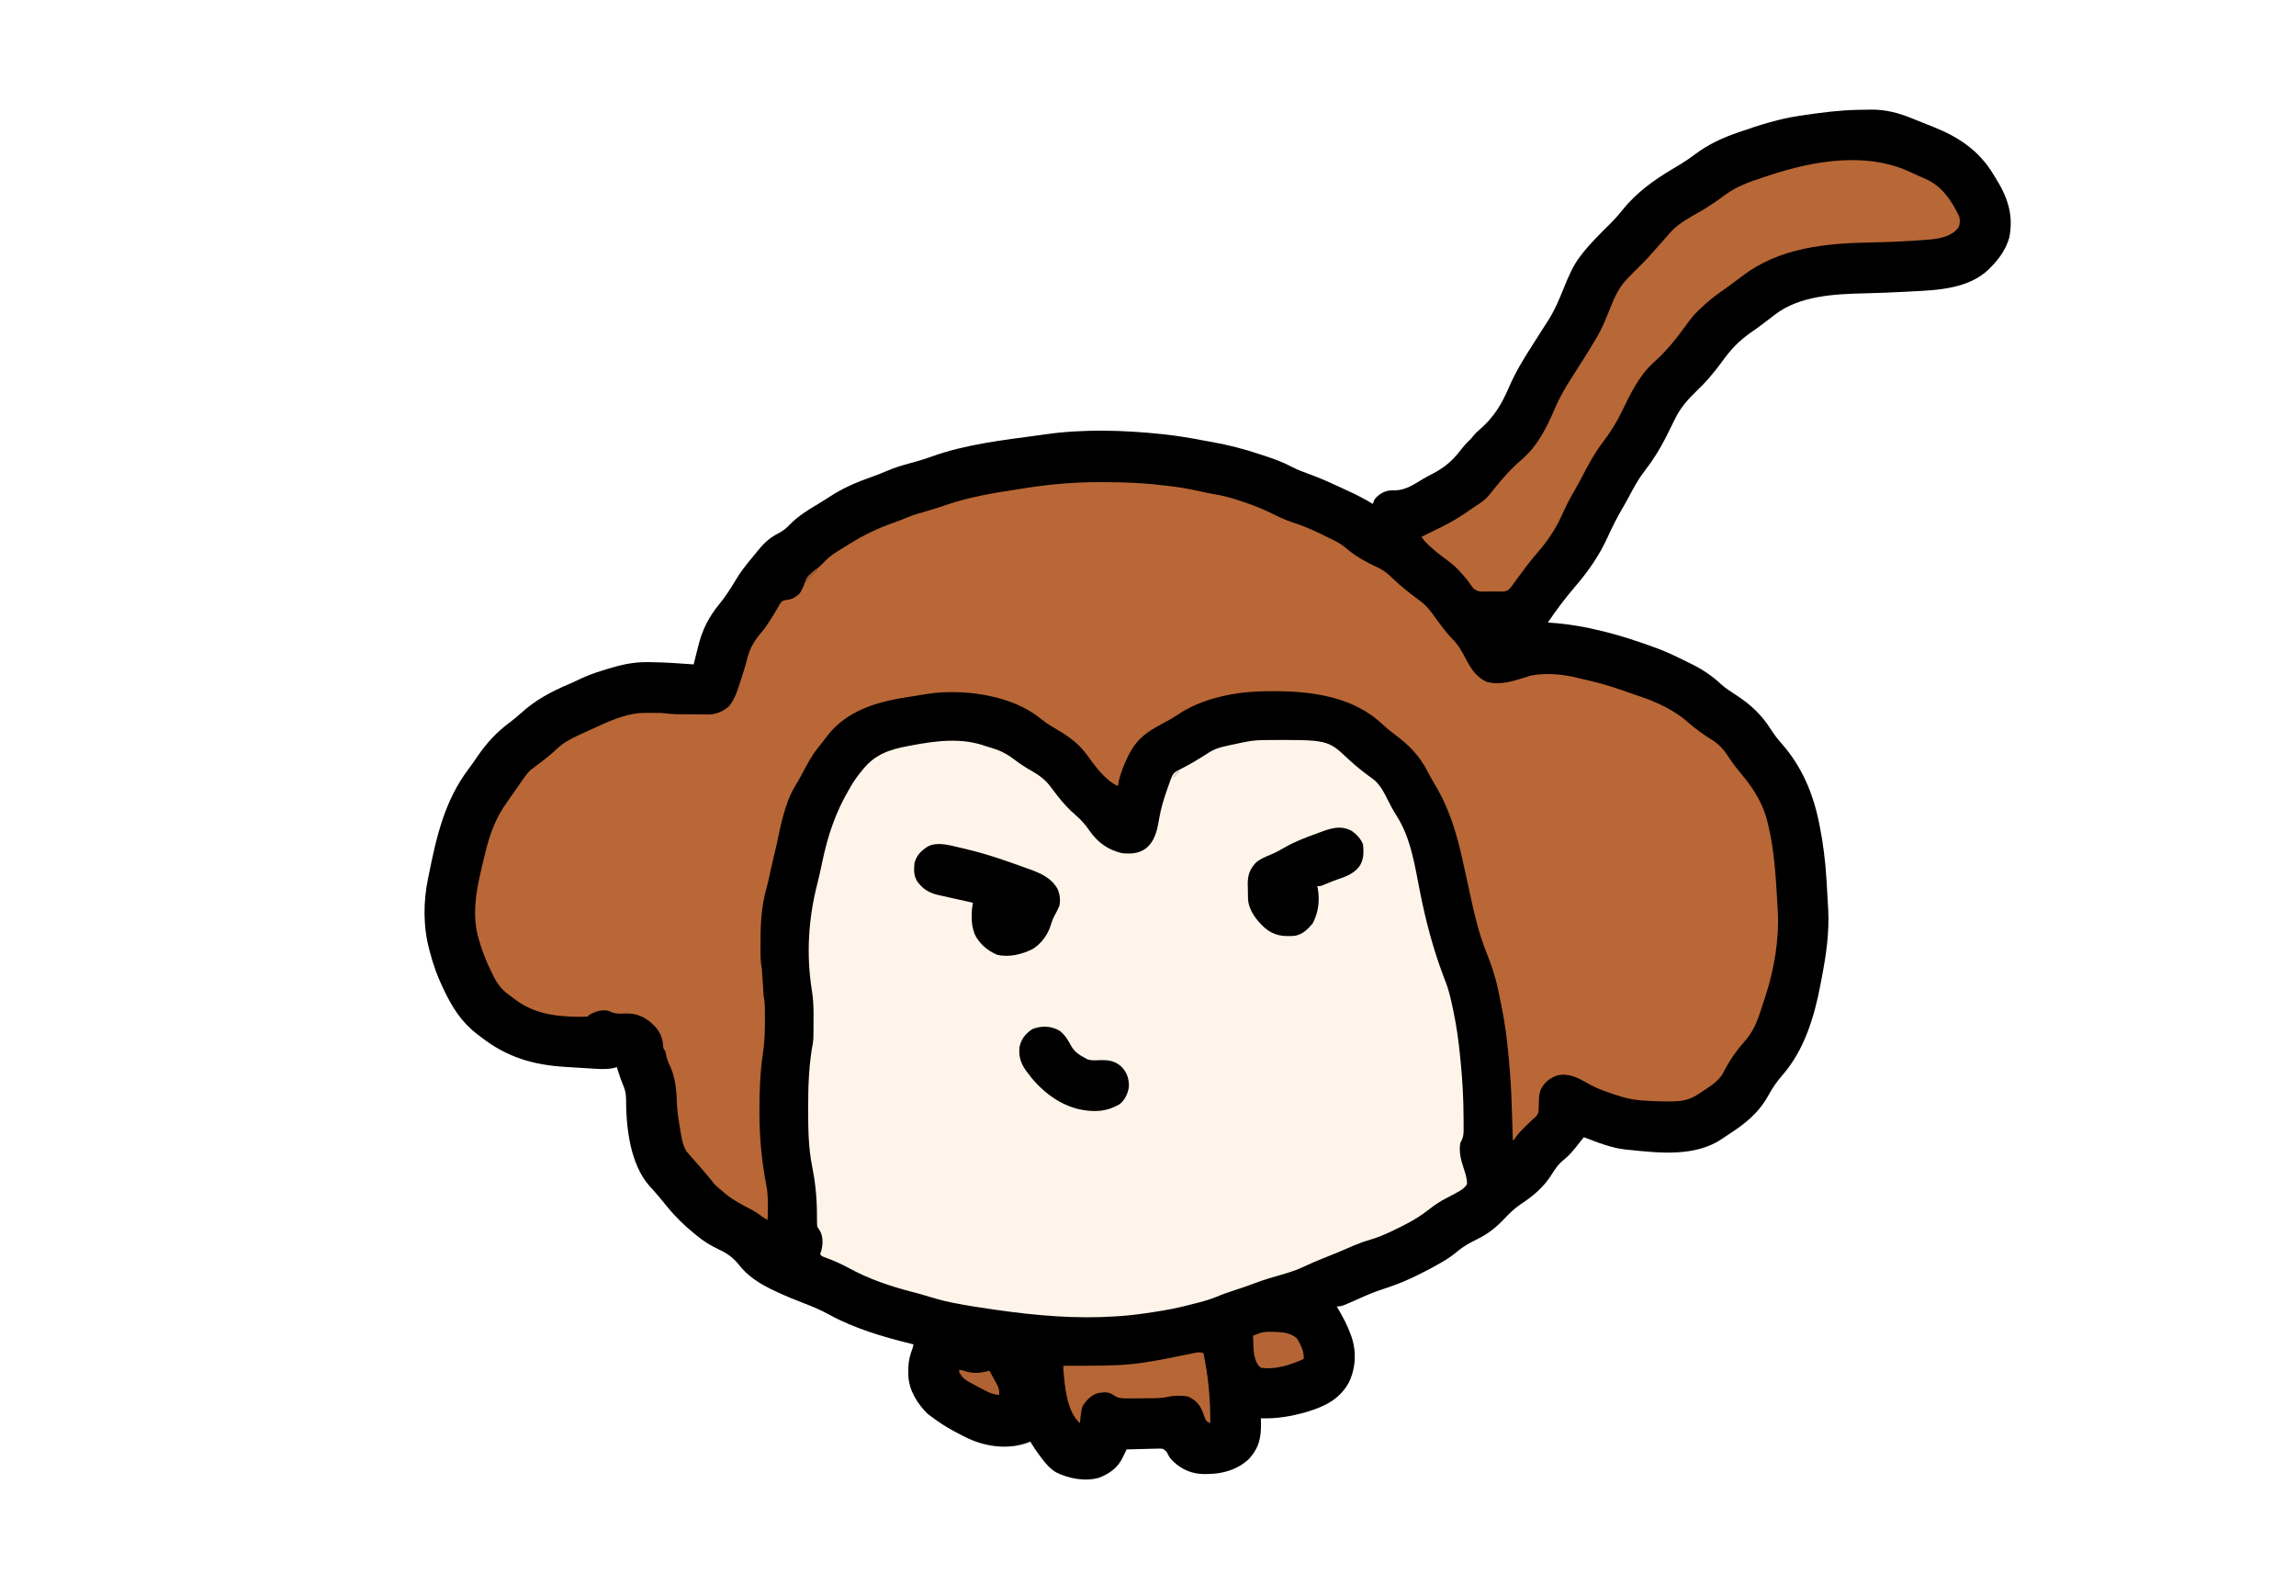
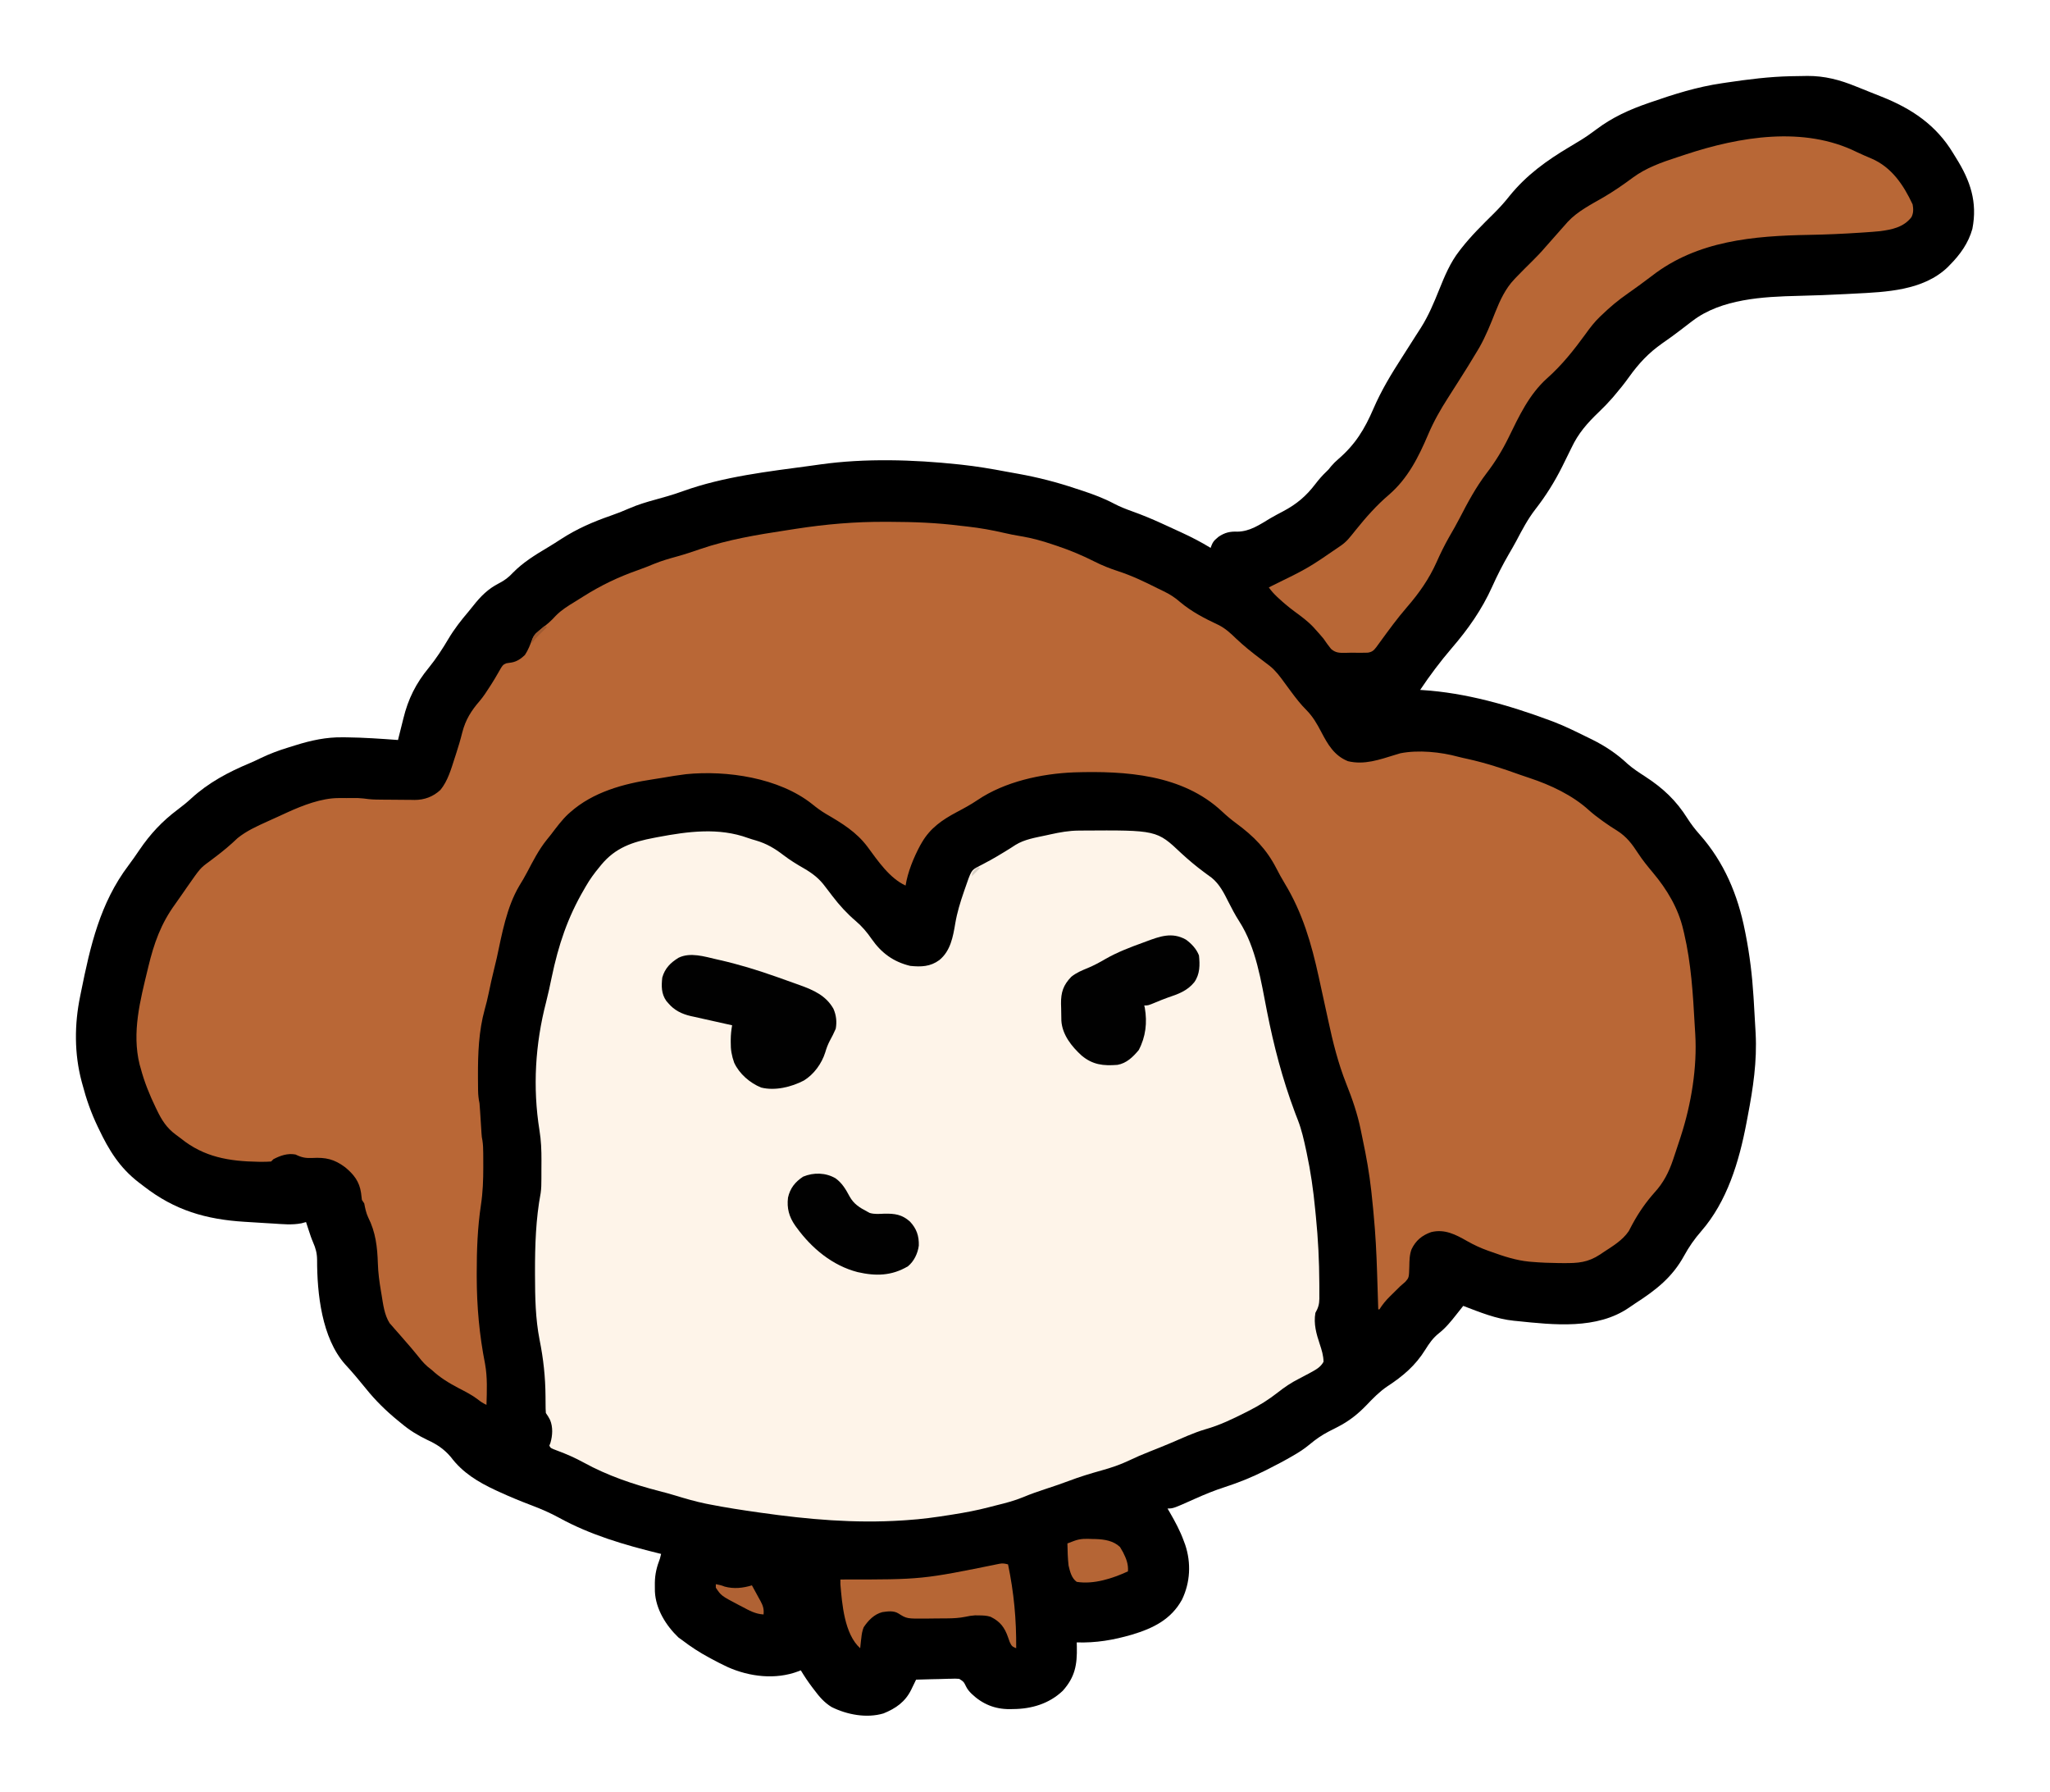
- <svg xmlns="http://www.w3.org/2000/svg" version="1.1" width="2360" height="1640">
+ <svg xmlns="http://www.w3.org/2000/svg" version="1.1" width="1760.88" height="1538.71" viewBox="371.13 47.47 1760.88 1538.71">
  <path d="M0 0 C3.653 -0.081 7.306 -0.133 10.96 -0.176 C12.089 -0.198 13.217 -0.22 14.38 -0.242 C29.289 -0.297 42.212 3.122 55.897 8.699 C57.247 9.237 58.597 9.775 59.948 10.311 C62.636 11.382 65.321 12.461 68.003 13.549 C71.397 14.925 74.802 16.274 78.21 17.617 C103.93 27.822 124.98 41.931 139.518 65.998 C140.395 67.449 141.284 68.892 142.184 70.33 C154.252 89.629 160.63 107.925 156.108 131.078 C152.736 143.261 145.594 153.221 136.772 162.074 C136.17 162.699 135.568 163.324 134.948 163.968 C113.984 184.114 82.139 185.343 54.897 186.699 C52.497 186.826 50.096 186.953 47.695 187.081 C34.015 187.794 20.341 188.324 6.647 188.636 C-23.583 189.351 -59.354 191.155 -84.228 210.074 C-84.854 210.549 -85.48 211.024 -86.125 211.513 C-88.952 213.666 -91.774 215.827 -94.583 218.004 C-99.673 221.939 -104.877 225.662 -110.165 229.324 C-122.102 237.712 -130.409 246.633 -138.899 258.468 C-142.78 263.876 -146.891 269.022 -151.228 274.074 C-151.848 274.805 -152.468 275.536 -153.106 276.289 C-156.804 280.522 -160.634 284.487 -164.704 288.363 C-174.72 297.953 -182.315 306.565 -188.228 319.074 C-190.316 323.352 -192.426 327.62 -194.54 331.886 C-195.371 333.568 -195.371 333.568 -196.219 335.284 C-202.739 348.335 -210.271 360.381 -219.228 371.886 C-225.831 380.394 -230.676 389.692 -235.68 399.197 C-237.732 403.012 -239.909 406.748 -242.086 410.493 C-247.386 419.632 -252.091 428.871 -256.415 438.511 C-265.213 458.052 -277.036 474.866 -291.006 491.066 C-300.747 502.433 -309.924 514.618 -318.228 527.074 C-317.324 527.124 -317.324 527.124 -316.403 527.175 C-279.077 529.552 -242.161 540.115 -207.228 553.074 C-206.267 553.43 -205.306 553.786 -204.315 554.153 C-198.837 556.23 -193.515 558.553 -188.228 561.074 C-187.14 561.592 -186.052 562.111 -184.931 562.645 C-181.206 564.431 -177.496 566.248 -173.79 568.074 C-172.047 568.928 -172.047 568.928 -170.269 569.8 C-158.933 575.485 -149.288 581.916 -140.041 590.593 C-135.274 594.797 -129.984 598.176 -124.665 601.636 C-109.436 611.563 -98.249 622.129 -88.628 637.446 C-85.473 642.382 -82.062 646.831 -78.165 651.199 C-57.046 675.044 -45.291 703.196 -39.228 734.074 C-38.917 735.638 -38.917 735.638 -38.6 737.233 C-35.134 754.879 -33.027 772.321 -31.915 790.261 C-31.835 791.502 -31.755 792.743 -31.673 794.021 C-31.139 802.369 -30.665 810.72 -30.228 819.074 C-30.179 819.963 -30.13 820.852 -30.079 821.768 C-28.763 845.992 -32.227 869.003 -36.778 892.731 C-37.187 894.863 -37.588 896.997 -37.987 899.132 C-44.269 932.141 -54.526 966.383 -76.868 992.009 C-82.561 998.549 -87.298 1005.302 -91.454 1012.911 C-101.692 1031.631 -115.777 1042.508 -133.384 1053.865 C-135.198 1055.054 -136.98 1056.282 -138.759 1057.523 C-166.415 1076.568 -203.428 1072.382 -235.228 1069.074 C-236.027 1068.998 -236.827 1068.923 -237.651 1068.846 C-252.889 1067.325 -267.022 1061.486 -281.228 1056.074 C-283.205 1058.541 -285.178 1061.01 -287.122 1063.503 C-291.679 1069.314 -296.293 1074.981 -302.126 1079.566 C-307.198 1083.596 -310.431 1088.214 -313.806 1093.667 C-322.334 1107.384 -333.065 1116.472 -346.497 1125.23 C-353.156 1129.727 -358.648 1135.359 -364.173 1141.16 C-371.951 1149.262 -379.577 1155.216 -389.646 1160.328 C-391.278 1161.158 -392.909 1161.99 -394.54 1162.824 C-395.364 1163.245 -396.188 1163.666 -397.038 1164.1 C-402.872 1167.16 -407.909 1170.649 -412.951 1174.87 C-416.835 1178.075 -420.804 1180.834 -425.142 1183.386 C-426.11 1183.96 -426.11 1183.96 -427.098 1184.546 C-434.373 1188.812 -441.817 1192.728 -449.353 1196.511 C-450.081 1196.878 -450.809 1197.246 -451.56 1197.624 C-462.803 1203.257 -474.023 1207.797 -485.992 1211.668 C-494.753 1214.501 -503.098 1217.892 -511.497 1221.655 C-530.308 1230.074 -530.308 1230.074 -535.228 1230.074 C-534.636 1231.09 -534.044 1232.105 -533.435 1233.152 C-528.766 1241.249 -524.39 1249.248 -521.228 1258.074 C-520.836 1259.124 -520.444 1260.175 -520.04 1261.257 C-514.839 1276.879 -515.655 1293.487 -522.806 1308.355 C-532.182 1325.418 -547.638 1332.968 -565.746 1338.405 C-581.774 1343.063 -596.531 1345.595 -613.228 1345.074 C-613.193 1346.329 -613.158 1347.585 -613.122 1348.878 C-612.817 1364.286 -614.652 1374.832 -625.228 1386.636 C-636.946 1397.808 -652.15 1402.239 -667.915 1402.324 C-668.858 1402.344 -669.801 1402.365 -670.772 1402.386 C-683.59 1402.457 -694.253 1398.068 -703.54 1389.199 C-705.448 1387.287 -706.99 1385.556 -708.188 1383.125 C-710.301 1378.834 -710.301 1378.834 -714.181 1376.368 C-716.573 1376.147 -718.848 1376.173 -721.247 1376.292 C-722.535 1376.309 -722.535 1376.309 -723.849 1376.327 C-726.582 1376.371 -729.309 1376.472 -732.04 1376.574 C-733.896 1376.614 -735.752 1376.65 -737.608 1376.683 C-742.15 1376.771 -746.688 1376.909 -751.228 1377.074 C-751.913 1378.503 -751.913 1378.503 -752.612 1379.96 C-753.229 1381.228 -753.847 1382.494 -754.466 1383.761 C-754.914 1384.7 -754.914 1384.7 -755.371 1385.658 C-760.506 1396.113 -768.569 1401.755 -779.228 1406.074 C-793.746 1410.393 -810.668 1407.126 -823.841 1400.55 C-830.208 1396.611 -834.358 1391.696 -838.79 1385.761 C-839.341 1385.04 -839.892 1384.319 -840.46 1383.576 C-843.995 1378.9 -847.21 1374.099 -850.228 1369.074 C-850.94 1369.351 -851.653 1369.628 -852.388 1369.914 C-871.936 1377.307 -894.309 1374.645 -913.204 1366.189 C-917.963 1363.975 -922.609 1361.565 -927.228 1359.074 C-928.162 1358.572 -928.162 1358.572 -929.116 1358.061 C-937.27 1353.649 -944.877 1348.729 -952.228 1343.074 C-953.259 1342.331 -954.29 1341.589 -955.353 1340.824 C-966.089 1330.554 -974.829 1316.488 -975.563 1301.375 C-975.593 1299.712 -975.605 1298.049 -975.603 1296.386 C-975.603 1295.514 -975.604 1294.641 -975.604 1293.742 C-975.478 1286.23 -973.926 1280.095 -971.228 1273.074 C-970.882 1271.744 -970.546 1270.411 -970.228 1269.074 C-971.277 1268.82 -971.277 1268.82 -972.347 1268.562 C-1001.69 1261.358 -1031.122 1252.733 -1057.691 1238.119 C-1065.361 1233.922 -1073.116 1230.544 -1081.29 1227.449 C-1090.752 1223.865 -1100.038 1220.061 -1109.228 1215.824 C-1110.259 1215.352 -1111.29 1214.881 -1112.353 1214.396 C-1127.447 1207.352 -1140.755 1199.34 -1150.864 1185.847 C-1156.667 1179.037 -1162.895 1174.89 -1170.978 1171.199 C-1179.238 1167.237 -1186.185 1162.982 -1193.228 1157.074 C-1194.302 1156.199 -1195.378 1155.326 -1196.454 1154.453 C-1206.569 1146.159 -1215.733 1137.205 -1223.911 1126.964 C-1226.488 1123.749 -1229.127 1120.593 -1231.79 1117.449 C-1232.256 1116.897 -1232.721 1116.345 -1233.201 1115.776 C-1235.911 1112.577 -1238.694 1109.466 -1241.54 1106.386 C-1261.749 1083.703 -1265.757 1045.467 -1265.725 1016.351 C-1265.802 1010.781 -1266.948 1006.566 -1269.181 1001.466 C-1270.682 998.035 -1271.823 994.508 -1272.978 990.949 C-1273.308 989.943 -1273.308 989.943 -1273.646 988.917 C-1274.176 987.304 -1274.702 985.689 -1275.228 984.074 C-1277.124 984.592 -1277.124 984.592 -1279.06 985.121 C-1287.29 986.757 -1295.601 985.844 -1303.915 985.324 C-1305.678 985.221 -1307.441 985.118 -1309.205 985.016 C-1313.469 984.765 -1317.733 984.496 -1321.996 984.218 C-1323.959 984.091 -1325.922 983.972 -1327.885 983.854 C-1361.22 981.825 -1387.932 974.001 -1414.425 953.469 C-1415.97 952.273 -1417.526 951.09 -1419.083 949.91 C-1435.343 937.346 -1444.574 922.307 -1453.228 904.074 C-1453.568 903.366 -1453.909 902.658 -1454.26 901.929 C-1459.826 890.287 -1463.969 878.554 -1467.228 866.074 C-1467.472 865.18 -1467.716 864.286 -1467.967 863.366 C-1474.345 839.527 -1474.236 814.183 -1469.228 790.074 C-1468.961 788.75 -1468.695 787.427 -1468.429 786.103 C-1460.527 746.917 -1452.173 710.152 -1427.728 677.765 C-1424.467 673.435 -1421.387 669.002 -1418.353 664.511 C-1409.009 650.78 -1398.816 639.838 -1385.528 629.878 C-1381.516 626.862 -1377.667 623.797 -1373.978 620.386 C-1359.007 606.665 -1342.113 597.708 -1323.454 589.902 C-1320.3 588.58 -1317.234 587.108 -1314.158 585.616 C-1306.365 581.867 -1298.518 578.947 -1290.248 576.438 C-1288.224 575.823 -1286.206 575.188 -1284.188 574.55 C-1270.837 570.388 -1257.855 567.545 -1243.79 567.761 C-1242.578 567.77 -1241.366 567.778 -1240.117 567.787 C-1225.461 567.973 -1210.841 568.991 -1196.228 570.074 C-1195.972 569.031 -1195.717 567.988 -1195.454 566.913 C-1194.593 563.413 -1193.712 559.919 -1192.822 556.426 C-1192.433 554.888 -1192.051 553.349 -1191.676 551.807 C-1187.495 534.656 -1180.813 521.369 -1169.604 507.774 C-1163.339 500.033 -1157.983 491.755 -1152.915 483.199 C-1147.895 474.765 -1142.064 467.304 -1135.713 459.84 C-1134.35 458.22 -1133.027 456.578 -1131.72 454.914 C-1125.257 446.728 -1119.016 440.362 -1109.665 435.574 C-1104.648 433.002 -1101.214 430.4 -1097.411 426.296 C-1088.833 417.565 -1078.405 411.111 -1067.946 404.906 C-1063.886 402.494 -1059.921 399.958 -1055.96 397.387 C-1042.463 388.668 -1028.755 382.699 -1013.584 377.444 C-1008.075 375.525 -1002.724 373.444 -997.392 371.074 C-990.15 367.922 -982.767 365.725 -975.165 363.636 C-972.4 362.863 -969.638 362.081 -966.876 361.296 C-966.203 361.106 -965.531 360.915 -964.838 360.718 C-960.364 359.436 -955.983 357.992 -951.608 356.408 C-916.391 343.735 -878.198 339.49 -841.306 334.494 C-838.686 334.136 -836.069 333.768 -833.452 333.393 C-795.043 328.021 -753.598 329.241 -715.103 333.324 C-713.651 333.477 -713.651 333.477 -712.171 333.634 C-699.231 335.044 -686.47 337.173 -673.687 339.609 C-670.2 340.268 -666.707 340.88 -663.212 341.496 C-646.456 344.532 -630.388 348.643 -614.228 354.074 C-612.173 354.743 -610.118 355.413 -608.063 356.082 C-598.71 359.178 -589.79 362.525 -581.081 367.142 C-576.1 369.749 -571.02 371.751 -565.728 373.636 C-557.044 376.74 -548.61 380.232 -540.228 384.074 C-539.097 384.589 -537.967 385.105 -536.802 385.636 C-533.524 387.132 -530.251 388.638 -526.98 390.149 C-525.667 390.755 -524.354 391.36 -523.039 391.962 C-514.478 395.892 -506.276 400.163 -498.228 405.074 C-497.928 404.284 -497.629 403.494 -497.32 402.68 C-496.188 399.979 -495.256 398.804 -493.04 396.949 C-492.49 396.472 -491.939 395.995 -491.372 395.503 C-485.941 391.882 -481.61 390.867 -475.165 391.136 C-464.396 390.97 -456.02 385.101 -447.037 379.721 C-443.421 377.601 -439.725 375.656 -436.017 373.705 C-424.252 367.46 -416.248 360.709 -408.184 350.155 C-405.253 346.319 -402.214 342.834 -398.7 339.511 C-396.983 337.89 -396.983 337.89 -394.79 335.074 C-392.779 332.72 -390.932 330.876 -388.603 328.886 C-373.832 316.15 -365.953 303.124 -358.292 285.372 C-351.645 269.993 -343.284 256.138 -334.228 242.074 C-330.068 235.597 -325.928 229.108 -321.825 222.596 C-320.424 220.384 -319.002 218.187 -317.575 215.992 C-311.07 205.725 -306.482 194.703 -301.956 183.463 C-297.233 171.757 -292.393 160.012 -284.54 150.011 C-284.026 149.343 -283.512 148.675 -282.982 147.987 C-274.409 137.016 -264.54 127.372 -254.66 117.593 C-249.928 112.875 -245.61 108.099 -241.481 102.847 C-226.708 84.669 -209.707 72.519 -189.761 60.6 C-187.455 59.22 -185.153 57.837 -182.853 56.449 C-182.116 56.004 -181.379 55.56 -180.62 55.102 C-175.75 52.12 -171.155 48.891 -166.603 45.449 C-152.893 35.17 -138.374 28.641 -122.228 23.074 C-121.567 22.844 -120.907 22.615 -120.227 22.379 C-100.131 15.403 -80.337 9.159 -59.228 6.074 C-57.763 5.854 -56.298 5.635 -54.833 5.415 C-36.554 2.695 -18.484 0.422 0 0 Z " fill="#000000" transform="translate(1909.228,112.9263)" />
  <path d="M0 0 C1.366 0.004 2.732 0.008 4.098 0.011 C24.33 0.068 44.236 0.797 64.312 3.375 C66.399 3.609 68.487 3.839 70.574 4.066 C81.134 5.265 91.461 7.077 101.813 9.486 C106.613 10.601 111.392 11.563 116.26 12.341 C126.113 13.943 135.372 16.603 144.812 19.812 C145.59 20.072 146.367 20.332 147.168 20.6 C158.425 24.381 169.037 28.77 179.635 34.154 C186.227 37.479 192.794 40.094 199.812 42.375 C211.567 46.207 222.515 51.427 233.542 56.989 C235.356 57.897 237.181 58.785 239.017 59.65 C244.44 62.233 248.804 65.12 253.312 69.062 C263.148 77.283 274.248 83.019 285.812 88.438 C291.944 91.444 296.453 95.642 301.312 100.375 C307.926 106.621 314.889 112.23 322.16 117.683 C324.223 119.232 326.271 120.798 328.312 122.375 C328.912 122.833 329.512 123.291 330.13 123.763 C335.228 127.864 338.873 132.783 342.688 138.062 C344.009 139.857 345.332 141.65 346.656 143.441 C347.287 144.296 347.917 145.151 348.566 146.032 C352.567 151.4 356.677 156.759 361.434 161.48 C367.112 167.2 370.581 173.261 374.312 180.375 C379.965 191.148 385.445 200.79 397.25 205.562 C411.369 208.965 424.352 204.259 437.786 200.131 C438.62 199.882 439.453 199.632 440.312 199.375 C440.949 199.181 441.586 198.988 442.241 198.788 C457.712 195.702 476.841 197.642 491.891 201.742 C494.58 202.445 497.282 203.04 500 203.625 C515.537 207.035 530.341 211.919 545.282 217.298 C547.912 218.233 550.55 219.123 553.203 219.988 C571.241 225.945 590.107 234.774 604.203 247.609 C607.6 250.699 611.23 253.422 614.938 256.125 C615.569 256.586 616.2 257.047 616.851 257.522 C620.584 260.214 624.388 262.717 628.312 265.125 C636.54 270.311 641.261 276.571 646.481 284.619 C650.355 290.562 654.752 295.944 659.312 301.375 C671.374 315.774 681.088 331.946 685.312 350.375 C685.548 351.351 685.783 352.326 686.025 353.332 C692.127 379.35 693.673 405.942 695.152 432.555 C695.292 435.009 695.444 437.462 695.604 439.916 C697.331 468.608 692.156 500.044 683.312 527.375 C683.012 528.317 683.012 528.317 682.705 529.278 C681.391 533.384 680.032 537.473 678.641 541.554 C677.934 543.634 677.245 545.719 676.555 547.805 C672.913 558.62 668.314 567.624 660.562 576.062 C653.449 584.103 647.349 592.762 642.195 602.188 C641.855 602.807 641.515 603.426 641.165 604.064 C640.254 605.751 639.372 607.453 638.492 609.156 C633.138 617.063 624.744 622.035 616.875 627.188 C615.89 627.855 614.904 628.522 613.889 629.209 C603.368 636.118 595.054 636.719 582.625 636.625 C580.715 636.616 580.715 636.616 578.766 636.607 C570.902 636.525 563.085 636.242 555.25 635.562 C553.997 635.458 553.997 635.458 552.718 635.351 C541.622 634.236 531.192 630.84 520.75 627.062 C519.181 626.514 519.181 626.514 517.58 625.955 C511.333 623.71 505.569 621.078 499.8 617.791 C489.827 612.114 480.396 607.114 468.691 610.027 C460.904 612.789 455.547 617.198 451.938 624.688 C450.108 629.628 450.103 634.305 450 639.5 C449.71 649.08 449.71 649.08 446.625 652.625 C445.212 653.903 443.769 655.147 442.312 656.375 C440.523 658.099 438.765 659.852 437.01 661.612 C435.78 662.844 434.539 664.067 433.288 665.278 C429.735 668.753 426.979 672.187 424.312 676.375 C423.983 676.375 423.652 676.375 423.312 676.375 C423.292 675.702 423.271 675.028 423.25 674.335 C423.051 667.867 422.846 661.399 422.634 654.932 C422.525 651.61 422.42 648.288 422.318 644.966 C421.798 628.043 420.931 611.229 419.312 594.375 C419.166 592.796 419.02 591.217 418.874 589.638 C418.469 585.359 418.028 581.085 417.562 576.812 C417.481 576.064 417.4 575.316 417.316 574.544 C415.676 559.722 413.102 545.195 410 530.611 C409.397 527.771 408.818 524.929 408.25 522.082 C405.472 508.471 401.02 495.571 395.875 482.688 C388.833 464.914 384.262 446.636 380.296 427.97 C378.365 418.912 376.359 409.87 374.369 400.825 C373.638 397.497 372.91 394.168 372.183 390.839 C365.927 362.261 358.303 335.853 343.046 310.658 C340.487 306.428 338.117 302.151 335.867 297.749 C327.376 281.136 316.304 269.954 301.346 258.964 C297.018 255.753 292.977 252.388 289.062 248.688 C255.048 216.913 206.297 213.777 161.9 215.168 C133.988 216.277 102.453 223.142 79.149 238.923 C73.304 242.855 67.233 246.162 61 249.438 C48.692 256.003 38.475 263.054 31.312 275.375 C30.815 276.231 30.317 277.087 29.805 277.969 C24.262 288.299 19.155 300.723 17.312 312.375 C3.61 306.138 -6.603 291.039 -15.278 279.263 C-24.997 266.248 -37.415 258.809 -51.206 250.771 C-55.45 248.252 -59.242 245.427 -63.062 242.312 C-91.513 219.776 -136.29 213.252 -171.281 216.732 C-178.128 217.577 -184.925 218.671 -191.72 219.862 C-194.38 220.322 -197.041 220.74 -199.711 221.133 C-224.999 224.912 -251.2 232.076 -270.688 249.375 C-271.277 249.893 -271.866 250.411 -272.473 250.945 C-278.101 256.241 -282.672 262.528 -287.352 268.651 C-288.519 270.158 -289.725 271.634 -290.938 273.105 C-297.767 281.604 -302.599 291.118 -307.672 300.73 C-309.834 304.822 -312.103 308.77 -314.562 312.688 C-325.428 331.146 -329.359 353.778 -333.828 374.469 C-334.536 377.687 -335.3 380.873 -336.125 384.062 C-337.888 390.942 -339.336 397.892 -340.799 404.841 C-341.799 409.532 -342.884 414.155 -344.207 418.766 C-349.359 437.369 -350.064 456.757 -350 475.938 C-349.997 476.821 -349.995 477.704 -349.992 478.614 C-349.98 481.14 -349.956 483.666 -349.926 486.191 C-349.918 486.945 -349.911 487.699 -349.903 488.476 C-349.835 492.24 -349.477 495.703 -348.688 499.375 C-348.49 501.579 -348.326 503.787 -348.188 505.996 C-348.105 507.261 -348.022 508.527 -347.938 509.83 C-347.855 511.144 -347.772 512.458 -347.688 513.812 C-347.524 516.416 -347.357 519.018 -347.188 521.621 C-347.115 522.773 -347.043 523.924 -346.969 525.111 C-346.74 528.332 -346.74 528.332 -346.169 531.307 C-345.597 534.951 -345.507 538.532 -345.484 542.211 C-345.477 542.959 -345.471 543.706 -345.464 544.477 C-345.446 546.901 -345.44 549.325 -345.438 551.75 C-345.436 552.581 -345.434 553.411 -345.432 554.267 C-345.431 565.154 -345.799 575.798 -347.435 586.582 C-350.344 605.988 -351.096 625.525 -351.062 645.125 C-351.063 646.218 -351.063 647.311 -351.063 648.437 C-351.023 673.718 -348.823 698.331 -343.916 723.136 C-341.799 734.755 -342.334 746.616 -342.688 758.375 C-345.499 757.065 -347.792 755.591 -350.199 753.645 C-355.277 749.769 -360.841 746.988 -366.5 744.062 C-375.09 739.52 -382.568 735.03 -389.688 728.375 C-390.894 727.414 -392.102 726.456 -393.312 725.5 C-397.059 722.257 -400.021 718.431 -403.102 714.566 C-406.029 710.914 -409.109 707.4 -412.188 703.875 C-413.3 702.59 -414.412 701.305 -415.523 700.02 C-417.469 697.771 -419.431 695.54 -421.414 693.324 C-422.206 692.413 -422.997 691.501 -423.812 690.562 C-424.496 689.793 -425.179 689.023 -425.883 688.23 C-430.451 681.003 -431.443 672.054 -432.812 663.75 C-432.981 662.765 -433.15 661.78 -433.324 660.766 C-434.666 652.84 -435.728 645.061 -435.977 637.018 C-436.437 622.765 -437.826 610.225 -444.332 597.293 C-446.154 593.371 -446.868 589.607 -447.688 585.375 C-448.678 583.89 -448.678 583.89 -449.688 582.375 C-449.992 580.341 -450.234 578.297 -450.438 576.25 C-451.854 566.51 -456.68 560.414 -464.18 554.238 C-473.509 547.307 -480.764 545.722 -492.214 546.332 C-498.027 546.61 -501.471 545.938 -506.688 543.375 C-513.511 542.089 -519.65 544.248 -525.688 547.375 C-526.347 548.035 -527.008 548.695 -527.688 549.375 C-530.54 549.581 -533.272 549.658 -536.125 549.625 C-536.972 549.618 -537.82 549.611 -538.693 549.604 C-563.689 549.207 -585.345 545.613 -605.087 529.641 C-606.584 528.456 -608.131 527.335 -609.68 526.219 C-617.377 520.504 -621.607 513.865 -625.688 505.375 C-626.248 504.222 -626.248 504.222 -626.821 503.046 C-632.096 492.094 -636.566 481.128 -639.688 469.375 C-640.006 468.261 -640.324 467.147 -640.652 466 C-647.419 438.558 -640.148 411.106 -633.688 384.375 C-633.505 383.612 -633.322 382.849 -633.133 382.062 C-628.295 361.961 -622.331 345.12 -610.074 328.301 C-608.44 326.031 -606.844 323.736 -605.25 321.438 C-604.642 320.561 -604.033 319.685 -603.407 318.782 C-602.212 317.061 -601.017 315.339 -599.824 313.616 C-588.512 297.414 -588.512 297.414 -580.875 291.812 C-579.644 290.877 -578.414 289.94 -577.184 289.004 C-576.588 288.557 -575.992 288.11 -575.378 287.649 C-568.752 282.656 -562.483 277.397 -556.5 271.648 C-548.822 265.442 -539.879 261.42 -530.938 257.375 C-529.202 256.586 -529.202 256.586 -527.432 255.781 C-525.17 254.754 -522.906 253.73 -520.64 252.709 C-518.316 251.659 -516.001 250.593 -513.691 249.512 C-500.51 243.526 -484.437 237.259 -469.793 237.242 C-468.672 237.241 -467.551 237.24 -466.396 237.238 C-465.234 237.242 -464.072 237.246 -462.875 237.25 C-461.725 237.246 -460.574 237.242 -459.389 237.238 C-458.264 237.24 -457.139 237.241 -455.98 237.242 C-454.965 237.243 -453.949 237.244 -452.903 237.246 C-449.857 237.368 -446.904 237.74 -443.885 238.141 C-439.726 238.583 -435.557 238.58 -431.379 238.613 C-430.413 238.621 -429.447 238.629 -428.451 238.638 C-426.418 238.651 -424.385 238.662 -422.352 238.67 C-420.286 238.682 -418.219 238.702 -416.153 238.732 C-413.145 238.775 -410.137 238.791 -407.129 238.801 C-406.216 238.818 -405.303 238.836 -404.363 238.854 C-395.9 238.826 -388.575 236.089 -382.296 230.305 C-375.983 222.727 -373.037 212.299 -370.062 203.062 C-369.673 201.878 -369.283 200.694 -368.882 199.474 C-366.883 193.334 -365.051 187.205 -363.5 180.938 C-360.689 169.995 -355.777 162.169 -348.406 153.711 C-345.255 149.971 -342.63 145.928 -340 141.812 C-339.301 140.725 -339.301 140.725 -338.588 139.616 C-336.553 136.422 -334.602 133.222 -332.754 129.914 C-328.72 122.815 -328.72 122.815 -325.578 121.477 C-324.068 121.201 -322.548 120.972 -321.023 120.793 C-316.482 119.98 -312.994 117.508 -309.688 114.375 C-306.902 110.169 -305.144 105.667 -303.469 100.926 C-301.307 96.617 -298.791 94.436 -295.062 91.5 C-293.786 90.458 -292.513 89.412 -291.242 88.363 C-290.627 87.856 -290.012 87.349 -289.378 86.827 C-287.157 84.92 -285.178 82.832 -283.188 80.688 C-278.349 75.752 -272.73 72.264 -266.858 68.703 C-264.404 67.201 -261.971 65.667 -259.539 64.129 C-244.345 54.549 -229.697 47.501 -212.746 41.543 C-208.074 39.892 -203.503 38.11 -198.938 36.188 C-192.438 33.531 -185.834 31.619 -179.066 29.765 C-172.279 27.888 -165.651 25.683 -159 23.375 C-135.168 15.211 -110.206 11.108 -85.365 7.323 C-82.482 6.882 -79.6 6.431 -76.719 5.98 C-51.093 2.021 -25.943 -0.154 0 0 Z " fill="#B96736" transform="translate(1131.688,495.625)" />
  <path d="M0 0 C0.84 -0.007 1.679 -0.014 2.544 -0.022 C67.029 -0.442 67.029 -0.442 88.066 19.453 C94.312 25.213 100.791 30.664 107.629 35.711 C108.487 36.35 108.487 36.35 109.362 37.002 C110.971 38.195 112.591 39.373 114.211 40.551 C120.941 46.011 124.752 53.655 128.566 61.266 C131.462 66.953 134.369 72.541 137.828 77.908 C152.448 100.656 156.568 129.302 161.699 155.355 C167.518 184.82 174.881 213.128 185.43 241.336 C185.878 242.539 185.878 242.539 186.334 243.767 C186.952 245.403 187.585 247.034 188.232 248.659 C191.462 257.008 193.387 265.598 195.254 274.328 C195.428 275.136 195.602 275.944 195.781 276.777 C199.198 292.786 201.503 308.769 203.048 325.058 C203.259 327.253 203.48 329.447 203.703 331.64 C205.613 350.657 206.549 369.59 206.629 388.703 C206.637 389.642 206.645 390.58 206.653 391.547 C206.67 394.214 206.665 396.88 206.652 399.547 C206.658 400.336 206.664 401.125 206.67 401.938 C206.609 406.799 205.71 409.895 203.254 414.203 C201.628 423.704 204.052 432.156 207.031 441.098 C208.722 446.176 210.169 450.823 210.254 456.203 C207.761 460.681 204.239 462.659 199.816 465.078 C199.198 465.423 198.58 465.767 197.943 466.122 C195.004 467.75 192.045 469.308 189.043 470.816 C182.408 474.184 176.771 477.977 170.941 482.578 C163.101 488.729 155.136 493.706 146.254 498.203 C145.304 498.687 144.354 499.171 143.375 499.669 C132.101 505.365 121.029 510.702 108.859 514.145 C98.51 517.183 88.582 521.888 78.662 526.099 C72.809 528.575 66.916 530.936 61.004 533.266 C54.985 535.639 49.085 538.15 43.254 540.953 C35.537 544.636 27.735 547.239 19.508 549.531 C10.062 552.165 0.807 554.966 -8.361 558.454 C-14.848 560.912 -21.403 563.109 -27.996 565.266 C-34.623 567.435 -41.131 569.686 -47.559 572.391 C-55.174 575.534 -62.969 577.573 -70.957 579.513 C-73.065 580.035 -75.168 580.578 -77.267 581.131 C-87.41 583.788 -97.58 585.698 -107.934 587.328 C-108.741 587.457 -109.549 587.586 -110.382 587.72 C-122.799 589.7 -135.189 591.405 -147.746 592.203 C-148.991 592.287 -150.235 592.371 -151.517 592.458 C-192.446 595.125 -232.672 591.591 -273.184 585.828 C-274.19 585.686 -274.19 585.686 -275.216 585.541 C-289.333 583.542 -303.406 581.398 -317.395 578.629 C-318.367 578.437 -319.34 578.245 -320.342 578.048 C-329.364 576.199 -338.15 573.624 -346.953 570.938 C-351.45 569.57 -355.966 568.349 -360.52 567.187 C-382.876 561.416 -404.86 553.93 -425.126 542.803 C-432.492 538.763 -439.946 535.479 -447.822 532.562 C-453.656 530.383 -453.656 530.383 -454.746 528.203 C-454.437 527.419 -454.127 526.636 -453.809 525.828 C-451.963 519.53 -451.538 512.304 -454.121 506.141 C-455.727 503.143 -455.727 503.143 -457.746 500.203 C-457.928 497.713 -458 495.326 -457.984 492.836 C-457.996 491.309 -458.009 489.781 -458.023 488.254 C-458.031 487.049 -458.031 487.049 -458.038 485.819 C-458.174 469.194 -459.84 453.657 -463.132 437.344 C-466.706 419.056 -467.014 400.896 -467.059 382.328 C-467.062 381.171 -467.066 380.013 -467.07 378.821 C-467.098 356.358 -466.377 333.433 -462.196 311.289 C-461.614 307.296 -461.584 303.389 -461.578 299.359 C-461.575 298.513 -461.571 297.667 -461.568 296.795 C-461.563 295.007 -461.561 293.218 -461.561 291.43 C-461.559 288.739 -461.54 286.05 -461.521 283.359 C-461.493 274.549 -461.801 266.091 -463.236 257.374 C-469.146 220.634 -466.858 183.244 -457.57 147.457 C-455.752 140.371 -454.225 133.242 -452.746 126.078 C-446.94 98.299 -439.115 74.693 -424.746 50.203 C-424.249 49.336 -423.753 48.469 -423.241 47.576 C-419.887 41.809 -416.148 36.632 -411.871 31.516 C-411.011 30.455 -411.011 30.455 -410.133 29.373 C-397.882 14.571 -383.188 9.699 -364.746 6.203 C-363.625 5.987 -362.504 5.772 -361.35 5.549 C-335.551 0.715 -309.289 -2.83 -284.05 6.387 C-281.822 7.176 -279.591 7.843 -277.316 8.48 C-268.193 11.154 -261.24 15.262 -253.707 21.035 C-248.104 25.321 -242.308 28.899 -236.184 32.391 C-228.658 36.768 -222.95 41.11 -217.746 48.203 C-216.527 49.793 -215.309 51.384 -214.088 52.972 C-213.238 54.08 -212.392 55.19 -211.549 56.303 C-205.6 64.114 -199.077 71.25 -191.602 77.621 C-186.13 82.286 -181.939 87.242 -177.871 93.141 C-169.504 105.138 -159.18 112.732 -144.746 116.203 C-135.439 117.159 -127.429 116.899 -119.746 111.203 C-110.134 103.366 -108.007 91.251 -106.059 79.641 C-104.488 70.377 -101.807 61.623 -98.746 52.766 C-98.423 51.818 -98.423 51.818 -98.093 50.85 C-92.336 34.064 -92.336 34.064 -86.383 30.965 C-85.751 30.624 -85.118 30.284 -84.467 29.933 C-83.796 29.589 -83.125 29.245 -82.434 28.891 C-80.999 28.12 -79.565 27.348 -78.133 26.574 C-77.405 26.185 -76.677 25.795 -75.927 25.394 C-72.476 23.509 -69.11 21.489 -65.746 19.453 C-64.805 18.888 -64.805 18.888 -63.844 18.311 C-60.641 16.38 -57.492 14.388 -54.371 12.328 C-46.506 7.434 -36.984 6.01 -28.059 4.078 C-26.862 3.814 -25.665 3.55 -24.432 3.277 C-16.184 1.469 -8.446 0.047 0 0 Z " fill="#FEF4E9" transform="translate(1297.746,760.7969)" />
  <path d="M0 0 C4.102 1.973 8.304 3.731 12.491 5.513 C29.867 12.982 40.039 28.155 47.875 44.902 C48.616 48.754 48.677 52.315 46.883 55.867 C40.149 64.56 30.208 66.543 19.875 67.902 C15.443 68.353 11.008 68.675 6.563 68.965 C5.331 69.048 4.1 69.131 2.831 69.216 C-11.694 70.171 -26.203 70.829 -40.758 71.078 C-88.67 71.919 -137.179 76.041 -176.147 106.376 C-179.308 108.815 -182.527 111.172 -185.75 113.527 C-186.673 114.205 -186.673 114.205 -187.614 114.897 C-190.635 117.112 -193.673 119.294 -196.754 121.426 C-204.828 127.029 -212.07 133.043 -219.125 139.902 C-219.673 140.418 -220.221 140.934 -220.786 141.466 C-225.465 145.967 -229.235 150.876 -233 156.152 C-242.962 169.873 -253.447 183.086 -266.187 194.34 C-281.545 208.164 -290.14 226.635 -299.085 244.953 C-304.477 255.986 -310.6 266.03 -318.082 275.773 C-327.318 287.921 -334.267 300.913 -341.242 314.43 C-344.106 319.944 -347.18 325.323 -350.303 330.693 C-354.225 337.602 -357.736 344.737 -360.953 352 C-367.43 366.509 -375.999 378.744 -386.387 390.715 C-394.652 400.261 -402.1 410.483 -409.53 420.682 C-410.099 421.461 -410.668 422.24 -411.254 423.043 C-411.76 423.739 -412.266 424.436 -412.787 425.153 C-415.07 428.137 -416.443 429.3 -420.125 429.902 C-424.77 430.082 -429.397 430.01 -434.043 429.917 C-435.946 429.903 -437.849 429.978 -439.75 430.062 C-444.719 430.103 -447.848 430.017 -451.683 426.668 C-454.001 423.838 -456.07 420.926 -458.125 417.902 C-460.374 415.157 -462.736 412.525 -465.125 409.902 C-465.669 409.292 -466.213 408.683 -466.773 408.054 C-471.651 402.868 -477.179 398.814 -482.899 394.624 C-487.642 391.112 -492.109 387.414 -496.437 383.402 C-496.97 382.91 -497.503 382.418 -498.051 381.911 C-500.707 379.404 -502.978 376.848 -505.125 373.902 C-503.729 373.171 -503.729 373.171 -502.305 372.424 C-471.341 357.303 -471.341 357.303 -443.125 337.902 C-441.903 336.97 -441.903 336.97 -440.656 336.019 C-438.057 333.846 -436.099 331.619 -434 328.965 C-432.83 327.511 -432.83 327.511 -431.637 326.027 C-431.227 325.517 -430.818 325.006 -430.396 324.48 C-421.681 313.66 -412.553 303.292 -401.937 294.277 C-385.655 280.244 -376.428 261.766 -368.172 242.324 C-363.414 231.172 -357.668 221.099 -351.125 210.902 C-349.981 209.106 -348.838 207.309 -347.695 205.511 C-345.909 202.704 -344.121 199.896 -342.331 197.09 C-336.81 188.431 -331.354 179.741 -326.125 170.902 C-325.453 169.77 -324.782 168.639 -324.09 167.472 C-318.693 157.876 -314.633 147.733 -310.6 137.506 C-306.477 127.208 -301.875 117.175 -294.125 109.09 C-293.673 108.613 -293.222 108.136 -292.757 107.645 C-288.069 102.738 -283.224 97.978 -278.406 93.199 C-274.696 89.512 -271.106 85.784 -267.726 81.789 C-265.74 79.449 -263.684 77.178 -261.625 74.902 C-258.902 71.889 -256.212 68.855 -253.562 65.777 C-252.42 64.482 -251.275 63.19 -250.125 61.902 C-249.558 61.256 -248.991 60.61 -248.406 59.945 C-239.851 50.755 -228.352 45.015 -217.599 38.78 C-208.877 33.668 -200.541 27.929 -192.43 21.898 C-181.03 13.49 -167.787 8.808 -154.436 4.467 C-152.123 3.714 -149.815 2.947 -147.508 2.177 C-100.742 -13.313 -45.507 -22.599 0 0 Z " fill="#B86736" transform="translate(1966.125,178.0979)" />
  <path d="M0 0 C0.789 0.178 1.578 0.355 2.391 0.538 C18.72 4.238 34.523 9.051 50.312 14.625 C51.059 14.887 51.806 15.148 52.575 15.418 C57.364 17.096 62.144 18.798 66.915 20.528 C68.451 21.085 69.988 21.639 71.527 22.188 C83.214 26.382 93.974 31.156 100.348 42.461 C102.774 47.992 103.391 53.693 102.312 59.625 C100.784 63.255 98.996 66.686 97.109 70.137 C95.44 73.377 94.333 76.388 93.312 79.875 C90.31 89.47 83.578 98.819 74.895 104.094 C64.225 109.647 50.204 113.112 38.199 110.094 C28.533 106.15 19.455 98.282 15.066 88.742 C12.9 82.659 12.017 77.458 12.125 71.062 C12.126 70.334 12.126 69.605 12.127 68.854 C12.161 64.666 12.576 60.759 13.312 56.625 C12.052 56.348 10.791 56.072 9.492 55.786 C4.785 54.749 0.082 53.691 -4.62 52.627 C-6.649 52.171 -8.68 51.72 -10.712 51.275 C-13.645 50.631 -16.573 49.968 -19.5 49.301 C-20.399 49.108 -21.299 48.915 -22.225 48.716 C-29.926 46.927 -36.392 43.76 -41.562 37.625 C-42.394 36.666 -42.394 36.666 -43.242 35.688 C-47.575 29.505 -47.486 22.92 -46.688 15.625 C-44.422 7.672 -39.624 2.873 -32.688 -1.375 C-22.581 -6.321 -10.382 -2.367 0 0 Z " fill="#010101" transform="translate(986.6875,871.375)" />
  <path d="M0 0 C4.818 3.417 9.152 8.057 11.297 13.629 C12.173 21.805 12.162 29.738 7.297 36.629 C1.211 44.164 -6.718 46.904 -15.581 49.885 C-19.113 51.123 -22.559 52.57 -26.016 54.004 C-32.349 56.629 -32.349 56.629 -35.703 56.629 C-35.545 57.277 -35.386 57.926 -35.223 58.594 C-33.041 71.342 -34.395 83.474 -40.453 94.941 C-45.411 100.863 -50.873 106.249 -58.703 107.629 C-70.958 108.594 -79.982 107.582 -89.508 99.633 C-98.102 91.788 -106.088 81.812 -106.896 69.747 C-106.983 66.145 -107.038 62.544 -107.078 58.941 C-107.116 57.699 -107.153 56.457 -107.191 55.178 C-107.286 45.277 -105.257 39.127 -98.391 32.004 C-94.122 28.517 -89.288 26.529 -84.237 24.46 C-78.945 22.268 -74.081 19.643 -69.141 16.754 C-58.805 10.811 -47.885 6.689 -36.703 2.629 C-35.845 2.308 -34.987 1.988 -34.104 1.658 C-22.271 -2.75 -11.835 -6.615 0 0 Z " fill="#010101" transform="translate(1389.703,854.3711)" />
  <path d="M0 0 C5.655 4.129 8.707 9.405 11.984 15.477 C15.578 22.055 20.609 25.126 27.113 28.543 C27.843 28.935 28.573 29.327 29.324 29.73 C33.495 30.946 37.491 30.531 41.801 30.355 C50.755 30.187 57.083 30.988 63.93 37.188 C69.586 43.225 71.713 49.551 71.465 57.766 C70.63 64.365 67.349 71.313 62.113 75.543 C48.095 83.837 34.451 84.086 18.894 80.52 C-2.692 74.971 -20.617 60.011 -33.512 42.23 C-33.913 41.681 -34.315 41.131 -34.729 40.564 C-39.992 32.982 -41.986 25.708 -40.887 16.543 C-39.097 8.464 -34.76 3.081 -27.887 -1.457 C-18.826 -5.222 -8.5 -4.966 0 0 Z " fill="#010101" transform="translate(1088.887,1059.457)" />
  <path d="M0 0 C5.049 24.144 7.207 47.342 7 72 C3.628 70.591 3.116 70.248 1.473 66.734 C0.989 65.411 0.519 64.083 0.062 62.75 C-2.887 54.195 -6.734 49.058 -15 45 C-18.382 43.904 -21.581 43.834 -25.125 43.812 C-26.179 43.798 -27.234 43.784 -28.32 43.77 C-31.277 43.955 -33.729 44.343 -36.589 44.991 C-41.844 46.065 -46.898 46.338 -52.25 46.371 C-53.189 46.38 -54.128 46.389 -55.095 46.398 C-57.064 46.413 -59.034 46.422 -61.004 46.426 C-63.993 46.437 -66.98 46.487 -69.969 46.537 C-86.97 46.678 -86.97 46.678 -94.163 42.137 C-98.351 39.544 -103.321 40.326 -108 41 C-115.041 42.852 -120.029 48.087 -124 54 C-125.199 56.989 -125.678 59.807 -126 63 C-126.107 63.847 -126.214 64.694 -126.324 65.566 C-126.582 67.707 -126.796 69.853 -127 72 C-140.613 59.837 -142.56 33.86 -144 17 C-144 15.68 -144 14.36 -144 13 C-143.07 12.991 -143.07 12.991 -142.121 12.982 C-73.847 13.003 -73.847 13.003 -7.2 -0.564 C-4.543 -1.09 -2.6 -0.677 0 0 Z " fill="#B66635" transform="translate(1237,1391)" />
  <path d="M0 0 C1.428 0.028 1.428 0.028 2.885 0.057 C10.426 0.349 17.966 1.509 23.621 6.891 C24.035 7.607 24.449 8.324 24.875 9.062 C25.558 10.24 25.558 10.24 26.254 11.441 C28.968 16.879 30.905 21.584 30.438 27.812 C17.268 33.873 1.073 39.173 -13.562 36.812 C-18.029 33.664 -19.365 27.884 -20.562 22.812 C-21.292 16.505 -21.431 10.155 -21.562 3.812 C-20.292 3.333 -19.021 2.854 -17.75 2.375 C-17.042 2.108 -16.335 1.841 -15.605 1.566 C-10.179 -0.436 -5.728 -0.222 0 0 Z " fill="#B56535" transform="translate(1309.562,1369.188)" />
  <path d="M0 0 C2.681 0.473 5.04 1.017 7.562 2.062 C15.4 4.2 23.321 3.363 31 1 C33.017 4.658 35.011 8.327 37 12 C37.638 13.139 37.638 13.139 38.289 14.301 C40.49 18.378 41.476 21.238 41 26 C34.023 25.629 28.712 22.623 22.625 19.375 C21.635 18.866 20.645 18.357 19.625 17.832 C4.624 9.936 4.624 9.936 0 3 C0 2.01 0 1.02 0 0 Z " fill="#B06234" transform="translate(986,1408)" />
  <path d="M0 0 C0.66 0.33 1.32 0.66 2 1 C1.229 1.759 0.458 2.519 -0.336 3.301 C-1.349 4.305 -2.362 5.308 -3.375 6.312 C-3.883 6.812 -4.391 7.312 -4.914 7.826 C-7.229 10.125 -9.183 12.275 -11 15 C-10.737 11.142 -10.331 9.371 -7.715 6.445 C-6.34 5.297 -6.34 5.297 -4.938 4.125 C-4.018 3.344 -3.099 2.563 -2.152 1.758 C-1.442 1.178 -0.732 0.598 0 0 Z " fill="#A0592F" transform="translate(839,585)" />
  <path d="M0 0 C0.66 0.33 1.32 0.66 2 1 C-0.31 3.31 -2.62 5.62 -5 8 C-5 5 -5 5 -2.5 2.312 C-1.675 1.549 -0.85 0.786 0 0 Z " fill="#DAD2C8" transform="translate(1211,792)" />
</svg>
